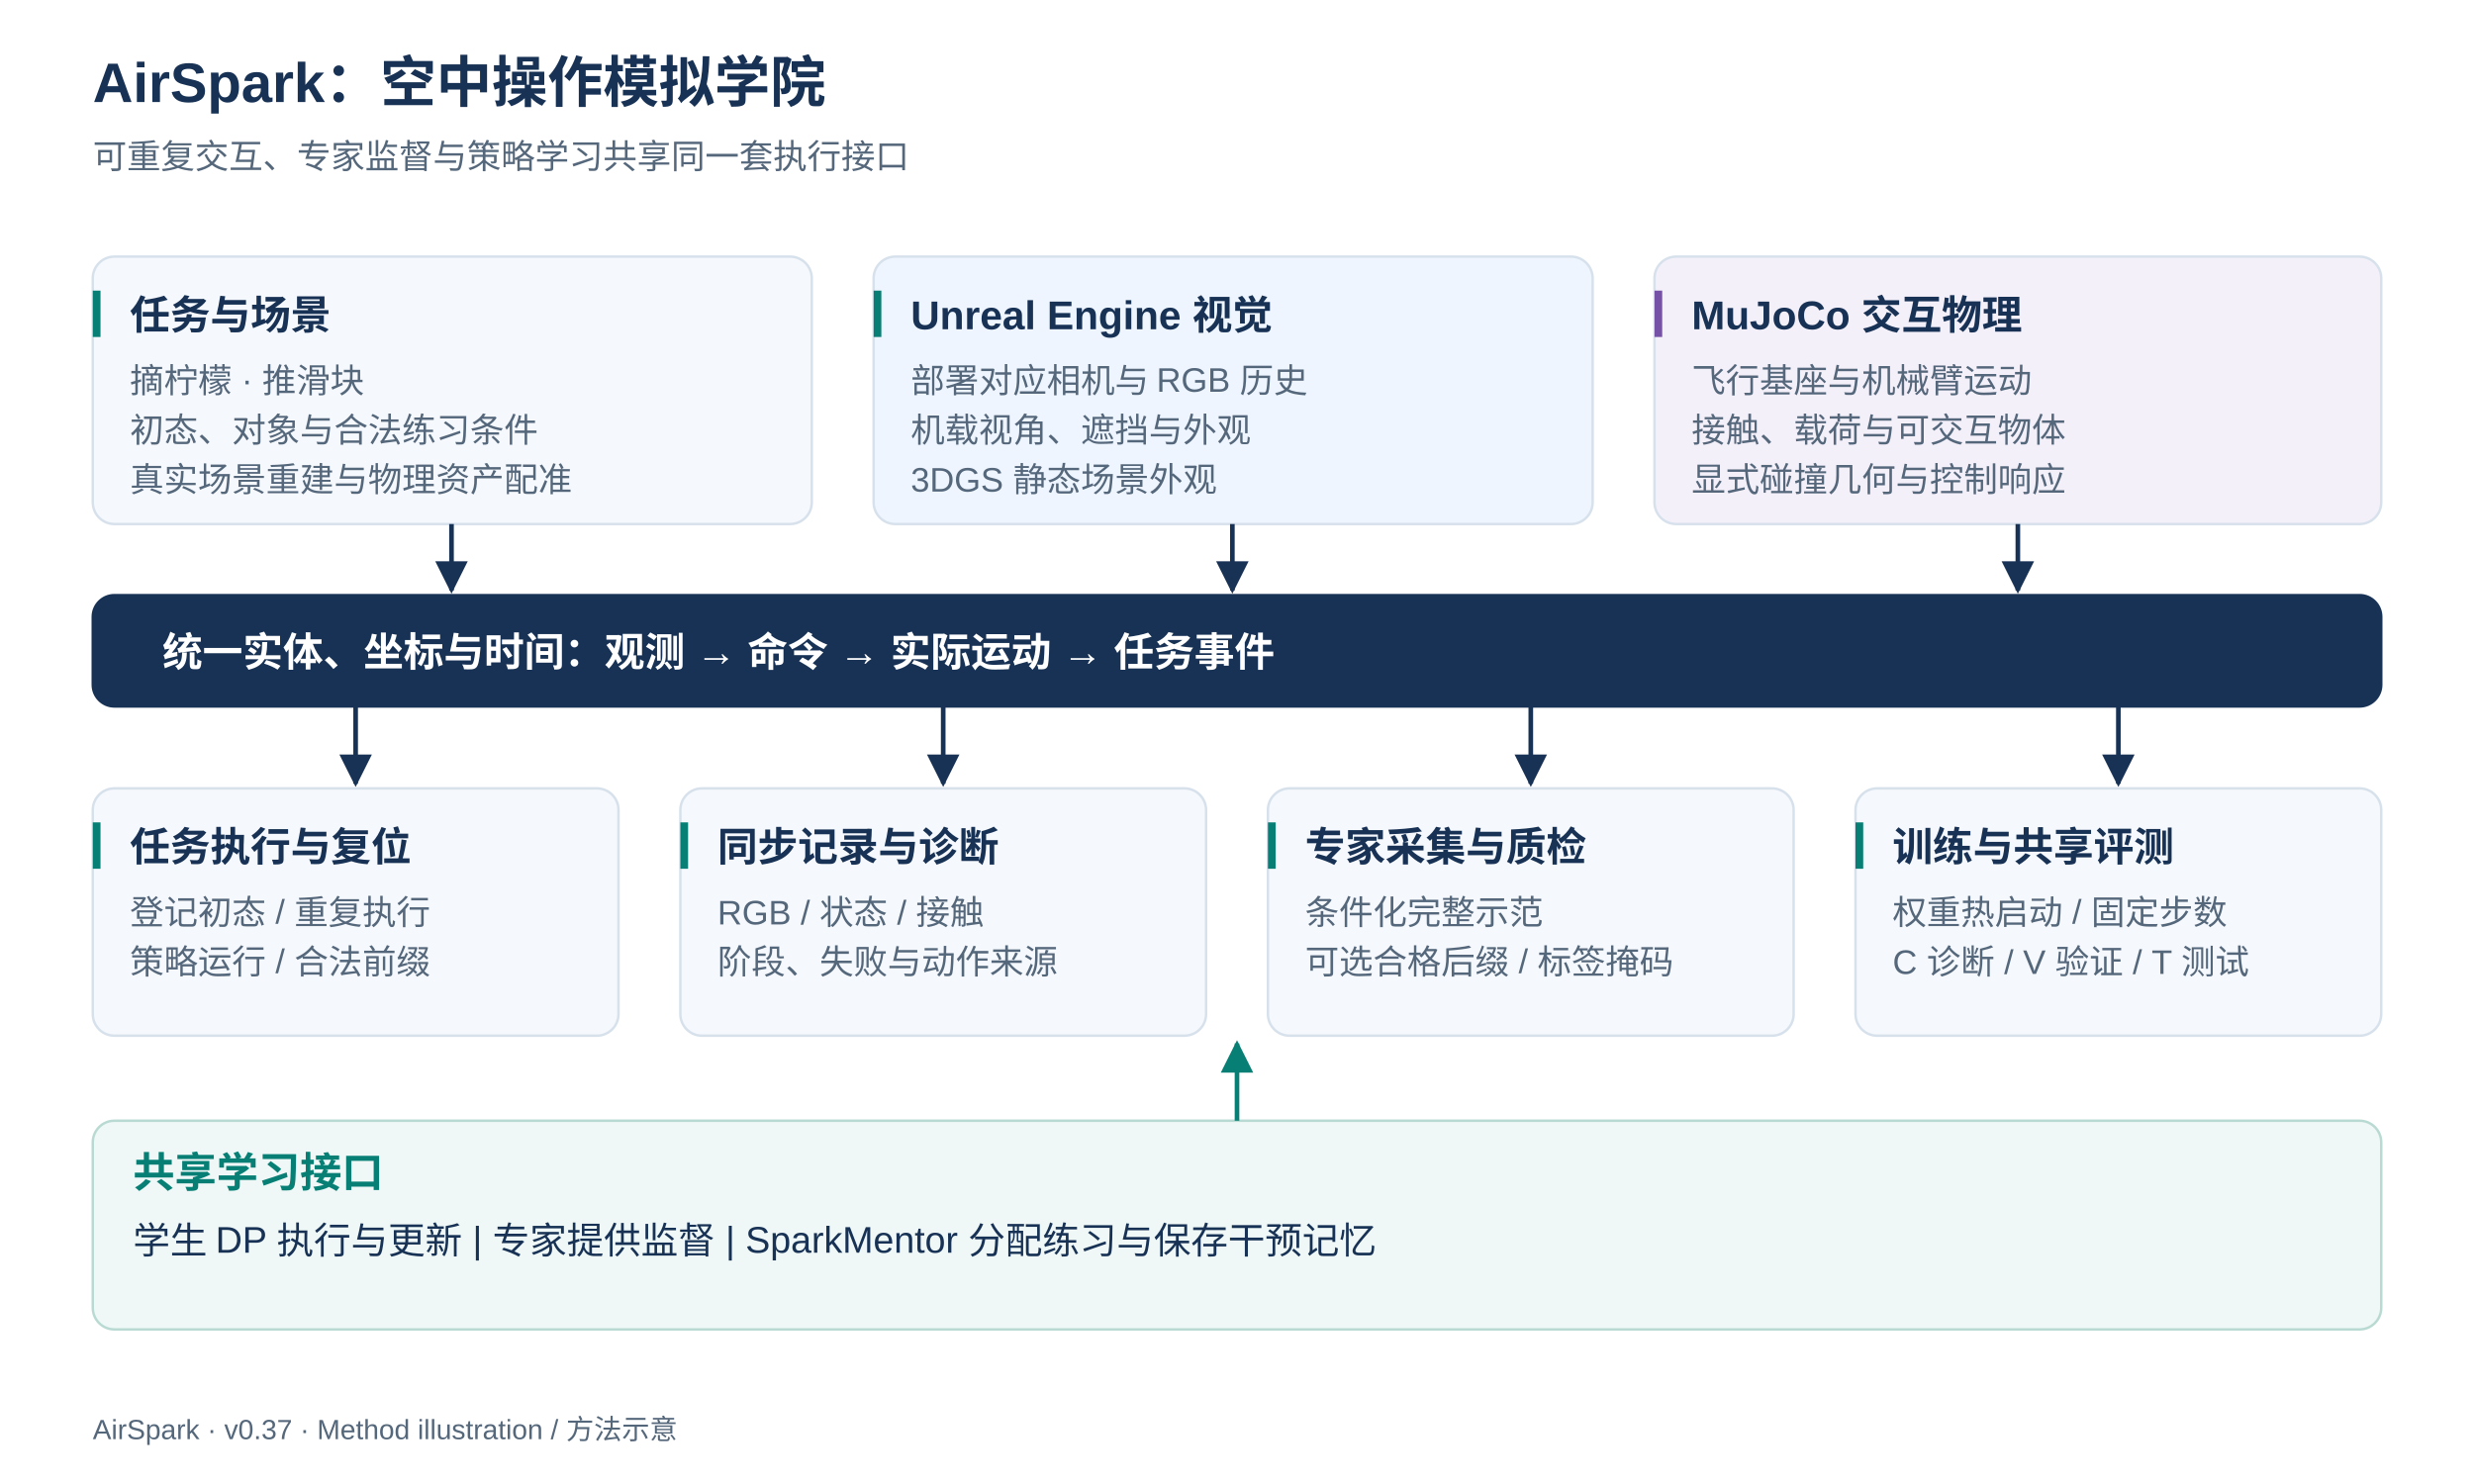
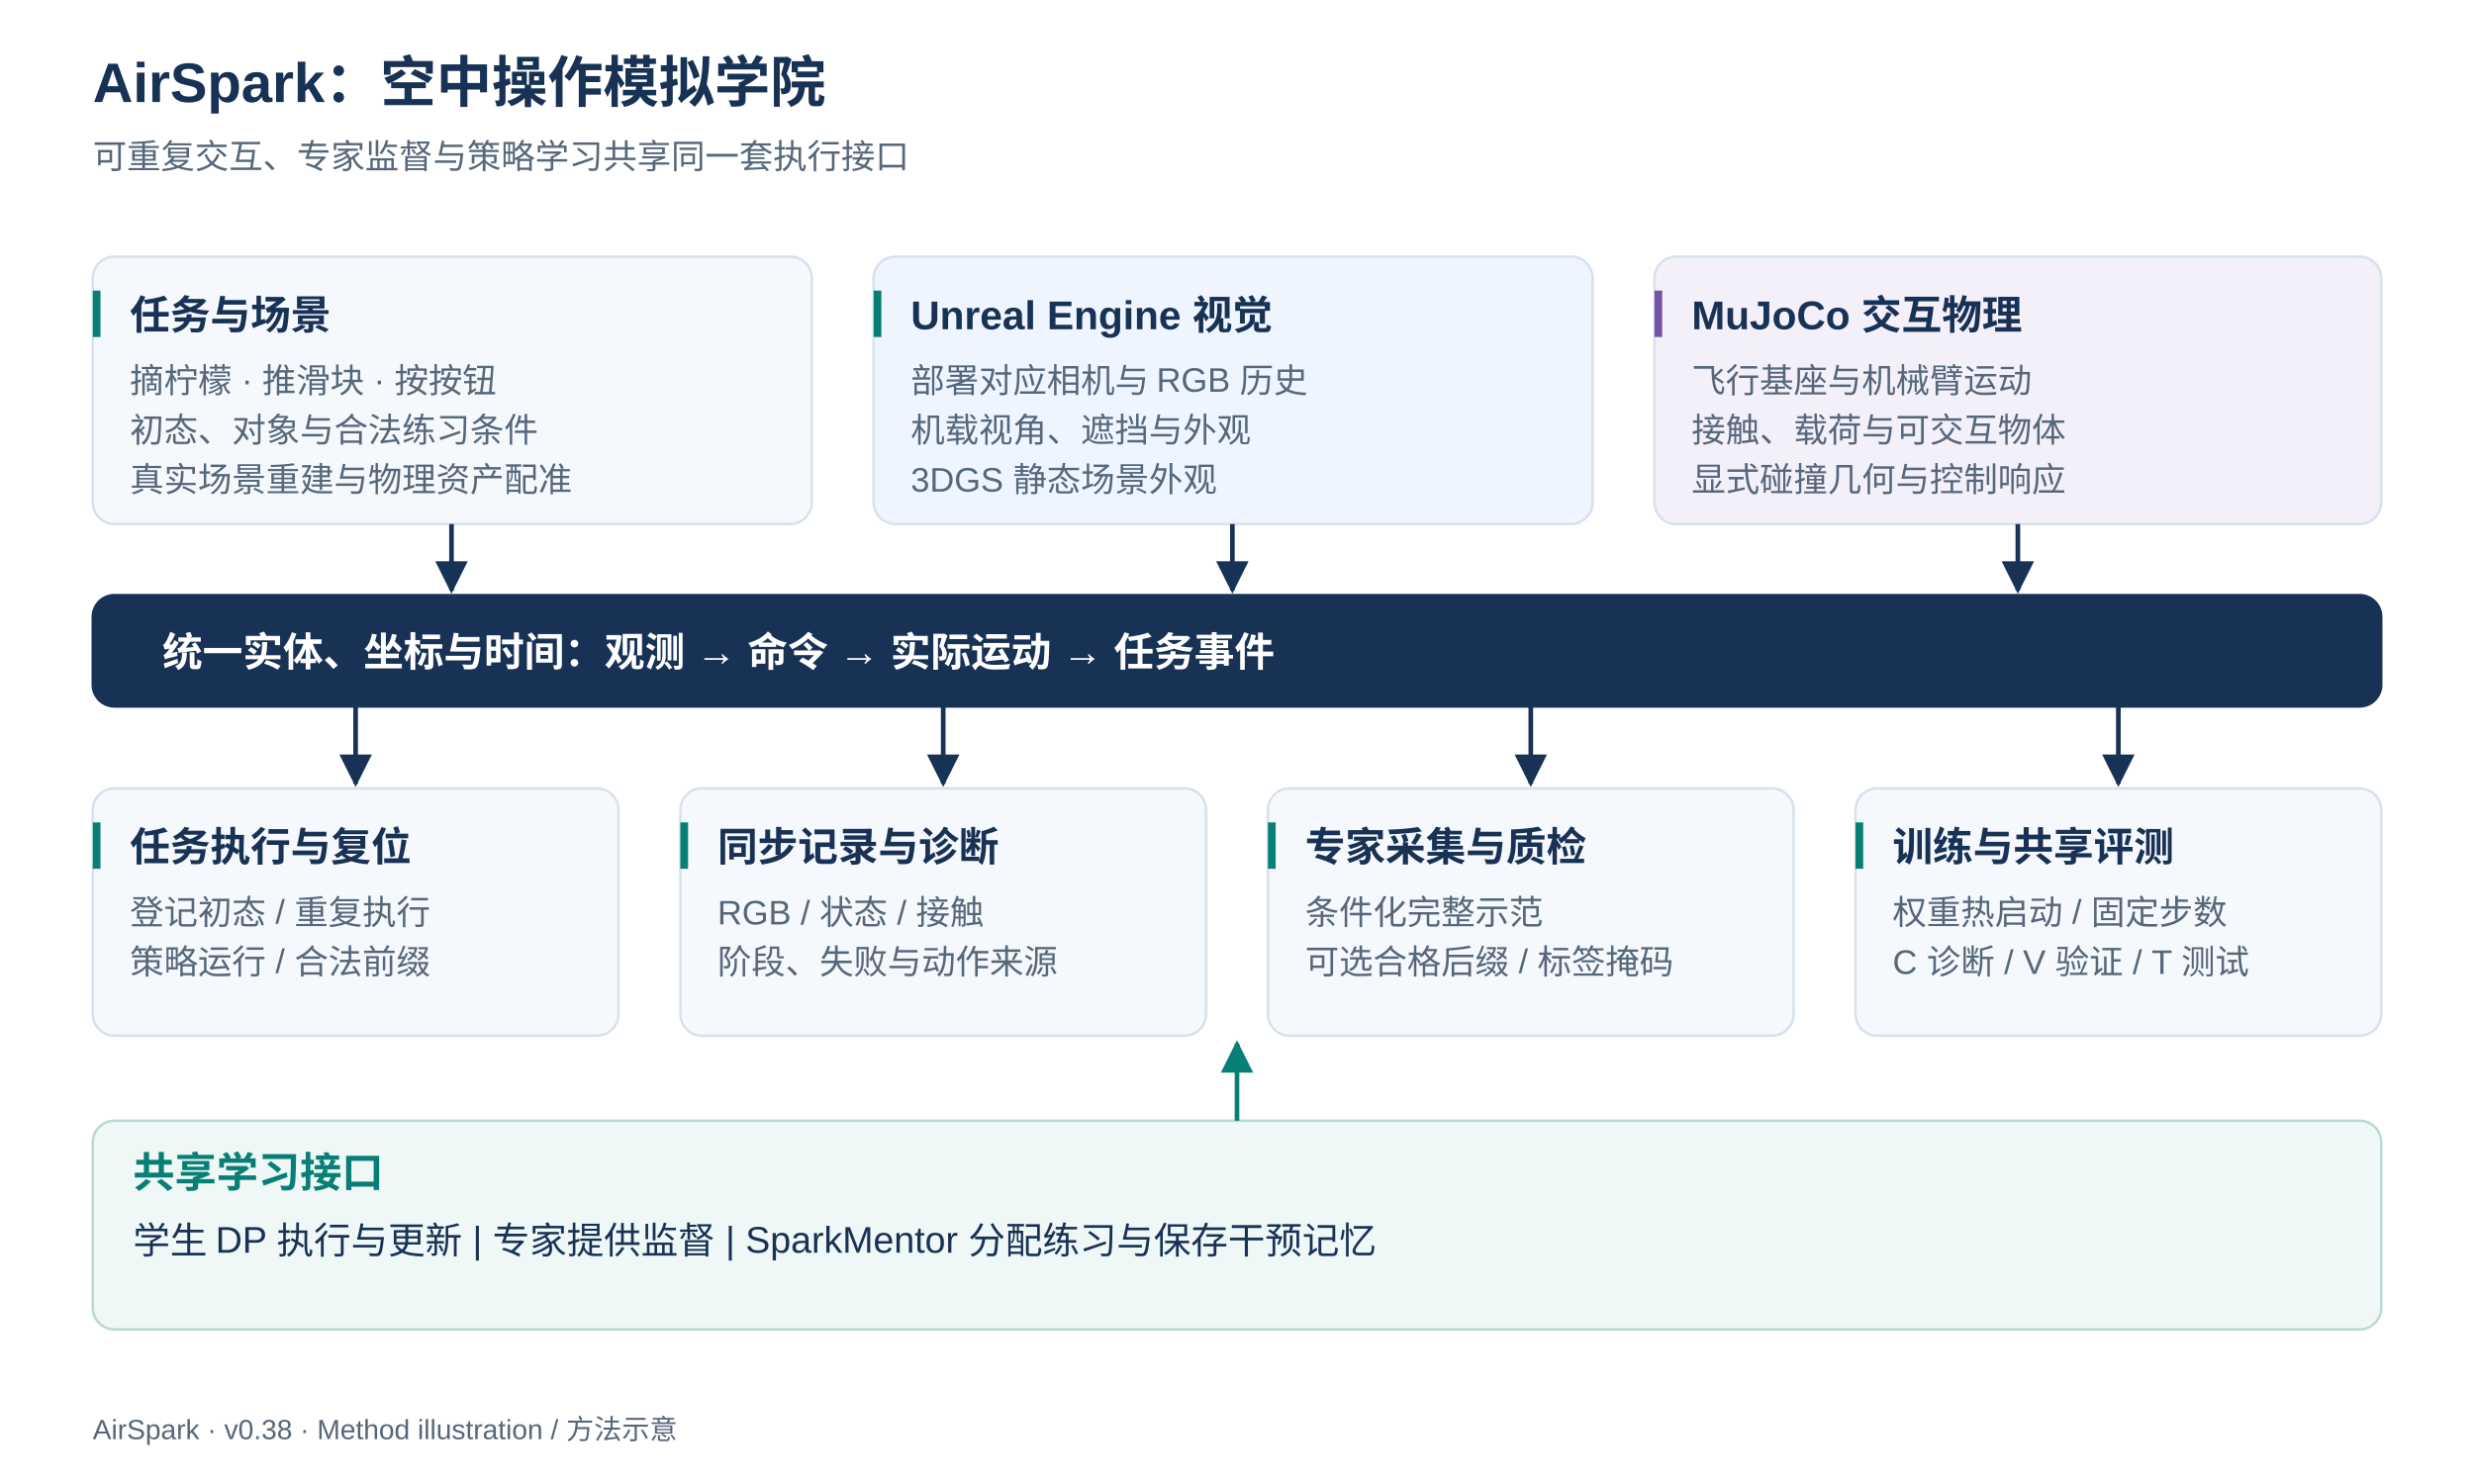
<svg xmlns="http://www.w3.org/2000/svg" width="1600" height="960" viewBox="0 0 1600 960" role="img">
  <defs>
    <marker id="navy" viewBox="0 0 10 10" refX="9" refY="5" markerWidth="7" markerHeight="7" orient="auto">
      <path d="M0 0 L10 5 L0 10 Z" fill="#183255" />
    </marker>
    <marker id="teal" viewBox="0 0 10 10" refX="9" refY="5" markerWidth="7" markerHeight="7" orient="auto">
      <path d="M0 0 L10 5 L0 10 Z" fill="#087f75" />
    </marker>
    <marker id="purple" viewBox="0 0 10 10" refX="9" refY="5" markerWidth="7" markerHeight="7" orient="auto">
      <path d="M0 0 L10 5 L0 10 Z" fill="#7552a5" />
    </marker>
  </defs>
  <rect width="1600" height="960" fill="white" />
  <text x="60" y="66" fill="#183255" font-size="36" font-weight="700" font-family="Arial,Microsoft YaHei,Noto Sans CJK SC,sans-serif">AirSpark：空中操作模拟学院</text>
  <text x="60" y="109" fill="#55677b" font-size="22" font-weight="400" font-family="Arial,Microsoft YaHei,Noto Sans CJK SC,sans-serif">可重复交互、专家监督与策略学习共享同一套执行接口</text>
  <rect x="60" y="166" width="465" height="173" rx="14" fill="#f5f8fc" stroke="#d7e1ec" stroke-width="1.6" />
  <rect x="60" y="188" width="5" height="30" fill="#087f75" />
  <text x="84" y="213" fill="#183255" font-size="26" font-weight="700" font-family="Arial,Microsoft YaHei,Noto Sans CJK SC,sans-serif">任务与场景</text>
-   <text x="84" y="254" fill="#55677b" font-size="22" font-weight="400" font-family="Arial,Microsoft YaHei,Noto Sans CJK SC,sans-serif">摘柠檬 · 推滑块</text>
+   <text x="84" y="254" fill="#55677b" font-size="22" font-weight="400" font-family="Arial,Microsoft YaHei,Noto Sans CJK SC,sans-serif">摘柠檬 · 推滑块 · 按按钮</text>
  <text x="84" y="286" fill="#55677b" font-size="22" font-weight="400" font-family="Arial,Microsoft YaHei,Noto Sans CJK SC,sans-serif">初态、对象与合法练习条件</text>
  <text x="84" y="318" fill="#55677b" font-size="22" font-weight="400" font-family="Arial,Microsoft YaHei,Noto Sans CJK SC,sans-serif">真实场景重建与物理资产配准</text>
  <rect x="565" y="166" width="465" height="173" rx="14" fill="#eef5ff" stroke="#d7e1ec" stroke-width="1.6" />
  <rect x="565" y="188" width="5" height="30" fill="#087f75" />
  <text x="589" y="213" fill="#183255" font-size="26" font-weight="700" font-family="Arial,Microsoft YaHei,Noto Sans CJK SC,sans-serif">Unreal Engine 视觉</text>
  <text x="589" y="254" fill="#55677b" font-size="22" font-weight="400" font-family="Arial,Microsoft YaHei,Noto Sans CJK SC,sans-serif">部署对应相机与 RGB 历史</text>
  <text x="589" y="286" fill="#55677b" font-size="22" font-weight="400" font-family="Arial,Microsoft YaHei,Noto Sans CJK SC,sans-serif">机载视角、遮挡与外观</text>
  <text x="589" y="318" fill="#55677b" font-size="22" font-weight="400" font-family="Arial,Microsoft YaHei,Noto Sans CJK SC,sans-serif">3DGS 静态场景外观</text>
  <rect x="1070" y="166" width="470" height="173" rx="14" fill="#f4f0fa" stroke="#d7e1ec" stroke-width="1.6" />
  <rect x="1070" y="188" width="5" height="30" fill="#7552a5" />
  <text x="1094" y="213" fill="#183255" font-size="26" font-weight="700" font-family="Arial,Microsoft YaHei,Noto Sans CJK SC,sans-serif">MuJoCo 交互物理</text>
  <text x="1094" y="254" fill="#55677b" font-size="22" font-weight="400" font-family="Arial,Microsoft YaHei,Noto Sans CJK SC,sans-serif">飞行基座与机械臂运动</text>
  <text x="1094" y="286" fill="#55677b" font-size="22" font-weight="400" font-family="Arial,Microsoft YaHei,Noto Sans CJK SC,sans-serif">接触、载荷与可交互物体</text>
  <text x="1094" y="318" fill="#55677b" font-size="22" font-weight="400" font-family="Arial,Microsoft YaHei,Noto Sans CJK SC,sans-serif">显式碰撞几何与控制响应</text>
  <path d="M292 339 L292 382" fill="none" stroke="#183255" stroke-width="3" marker-end="url(#navy)" />
  <path d="M797 339 L797 382" fill="none" stroke="#183255" stroke-width="3" marker-end="url(#navy)" />
  <path d="M1305 339 L1305 382" fill="none" stroke="#183255" stroke-width="3" marker-end="url(#navy)" />
  <rect x="60" y="385" width="1480" height="72" rx="14" fill="#183255" stroke="#183255" stroke-width="1.6" />
  <text x="105" y="431" fill="white" font-size="26" font-weight="700" font-family="Arial,Microsoft YaHei,Noto Sans CJK SC,sans-serif">统一实体、坐标与时间：观测 → 命令 → 实际运动 → 任务事件</text>
  <path d="M230 457 L230 507" fill="none" stroke="#183255" stroke-width="3" marker-end="url(#navy)" />
  <rect x="60" y="510" width="340" height="160" rx="14" fill="#f5f8fc" stroke="#d7e1ec" stroke-width="1.6" />
  <rect x="60" y="532" width="5" height="30" fill="#087f75" />
  <text x="84" y="557" fill="#183255" font-size="26" font-weight="700" font-family="Arial,Microsoft YaHei,Noto Sans CJK SC,sans-serif">任务执行与复位</text>
  <text x="84" y="598" fill="#55677b" font-size="22" font-weight="400" font-family="Arial,Microsoft YaHei,Noto Sans CJK SC,sans-serif">登记初态 / 重复执行</text>
  <text x="84" y="630" fill="#55677b" font-size="22" font-weight="400" font-family="Arial,Microsoft YaHei,Noto Sans CJK SC,sans-serif">策略运行 / 合法前缀</text>
  <path d="M610 457 L610 507" fill="none" stroke="#183255" stroke-width="3" marker-end="url(#navy)" />
  <rect x="440" y="510" width="340" height="160" rx="14" fill="#f5f8fc" stroke="#d7e1ec" stroke-width="1.6" />
  <rect x="440" y="532" width="5" height="30" fill="#087f75" />
  <text x="464" y="557" fill="#183255" font-size="26" font-weight="700" font-family="Arial,Microsoft YaHei,Noto Sans CJK SC,sans-serif">同步记录与诊断</text>
  <text x="464" y="598" fill="#55677b" font-size="22" font-weight="400" font-family="Arial,Microsoft YaHei,Noto Sans CJK SC,sans-serif">RGB / 状态 / 接触</text>
  <text x="464" y="630" fill="#55677b" font-size="22" font-weight="400" font-family="Arial,Microsoft YaHei,Noto Sans CJK SC,sans-serif">阶段、失败与动作来源</text>
  <path d="M990 457 L990 507" fill="none" stroke="#183255" stroke-width="3" marker-end="url(#navy)" />
  <rect x="820" y="510" width="340" height="160" rx="14" fill="#f5f8fc" stroke="#d7e1ec" stroke-width="1.6" />
  <rect x="820" y="532" width="5" height="30" fill="#087f75" />
  <text x="844" y="557" fill="#183255" font-size="26" font-weight="700" font-family="Arial,Microsoft YaHei,Noto Sans CJK SC,sans-serif">专家采集与质检</text>
  <text x="844" y="598" fill="#55677b" font-size="22" font-weight="400" font-family="Arial,Microsoft YaHei,Noto Sans CJK SC,sans-serif">条件化完整示范</text>
  <text x="844" y="630" fill="#55677b" font-size="22" font-weight="400" font-family="Arial,Microsoft YaHei,Noto Sans CJK SC,sans-serif">可选合格后缀 / 标签掩码</text>
  <path d="M1370 457 L1370 507" fill="none" stroke="#183255" stroke-width="3" marker-end="url(#navy)" />
  <rect x="1200" y="510" width="340" height="160" rx="14" fill="#f5f8fc" stroke="#d7e1ec" stroke-width="1.6" />
  <rect x="1200" y="532" width="5" height="30" fill="#087f75" />
  <text x="1224" y="557" fill="#183255" font-size="26" font-weight="700" font-family="Arial,Microsoft YaHei,Noto Sans CJK SC,sans-serif">训练与共享评测</text>
  <text x="1224" y="598" fill="#55677b" font-size="22" font-weight="400" font-family="Arial,Microsoft YaHei,Noto Sans CJK SC,sans-serif">权重热启动 / 固定步数</text>
  <text x="1224" y="630" fill="#55677b" font-size="22" font-weight="400" font-family="Arial,Microsoft YaHei,Noto Sans CJK SC,sans-serif">C 诊断 / V 验证 / T 测试</text>
  <rect x="60" y="725" width="1480" height="135" rx="14" fill="#eff8f6" stroke="#b9dad2" stroke-width="1.6" />
  <text x="86" y="768" fill="#087f75" font-size="27" font-weight="700" font-family="Arial,Microsoft YaHei,Noto Sans CJK SC,sans-serif">共享学习接口</text>
  <text x="86" y="811" fill="#183255" font-size="24" font-weight="400" font-family="Arial,Microsoft YaHei,Noto Sans CJK SC,sans-serif">学生 DP 执行与更新      |      专家提供监督      |      SparkMentor 分配练习与保存干预记忆</text>
  <path d="M800 725 L800 675" fill="none" stroke="#087f75" stroke-width="3" marker-end="url(#teal)" />
-   <text x="60" y="931" fill="#55677b" font-size="18" font-weight="400" font-family="Arial,Microsoft YaHei,Noto Sans CJK SC,sans-serif">AirSpark  ·  v0.37  ·  Method illustration / 方法示意</text>
+   <text x="60" y="931" fill="#55677b" font-size="18" font-weight="400" font-family="Arial,Microsoft YaHei,Noto Sans CJK SC,sans-serif">AirSpark  ·  v0.38  ·  Method illustration / 方法示意</text>
</svg>
